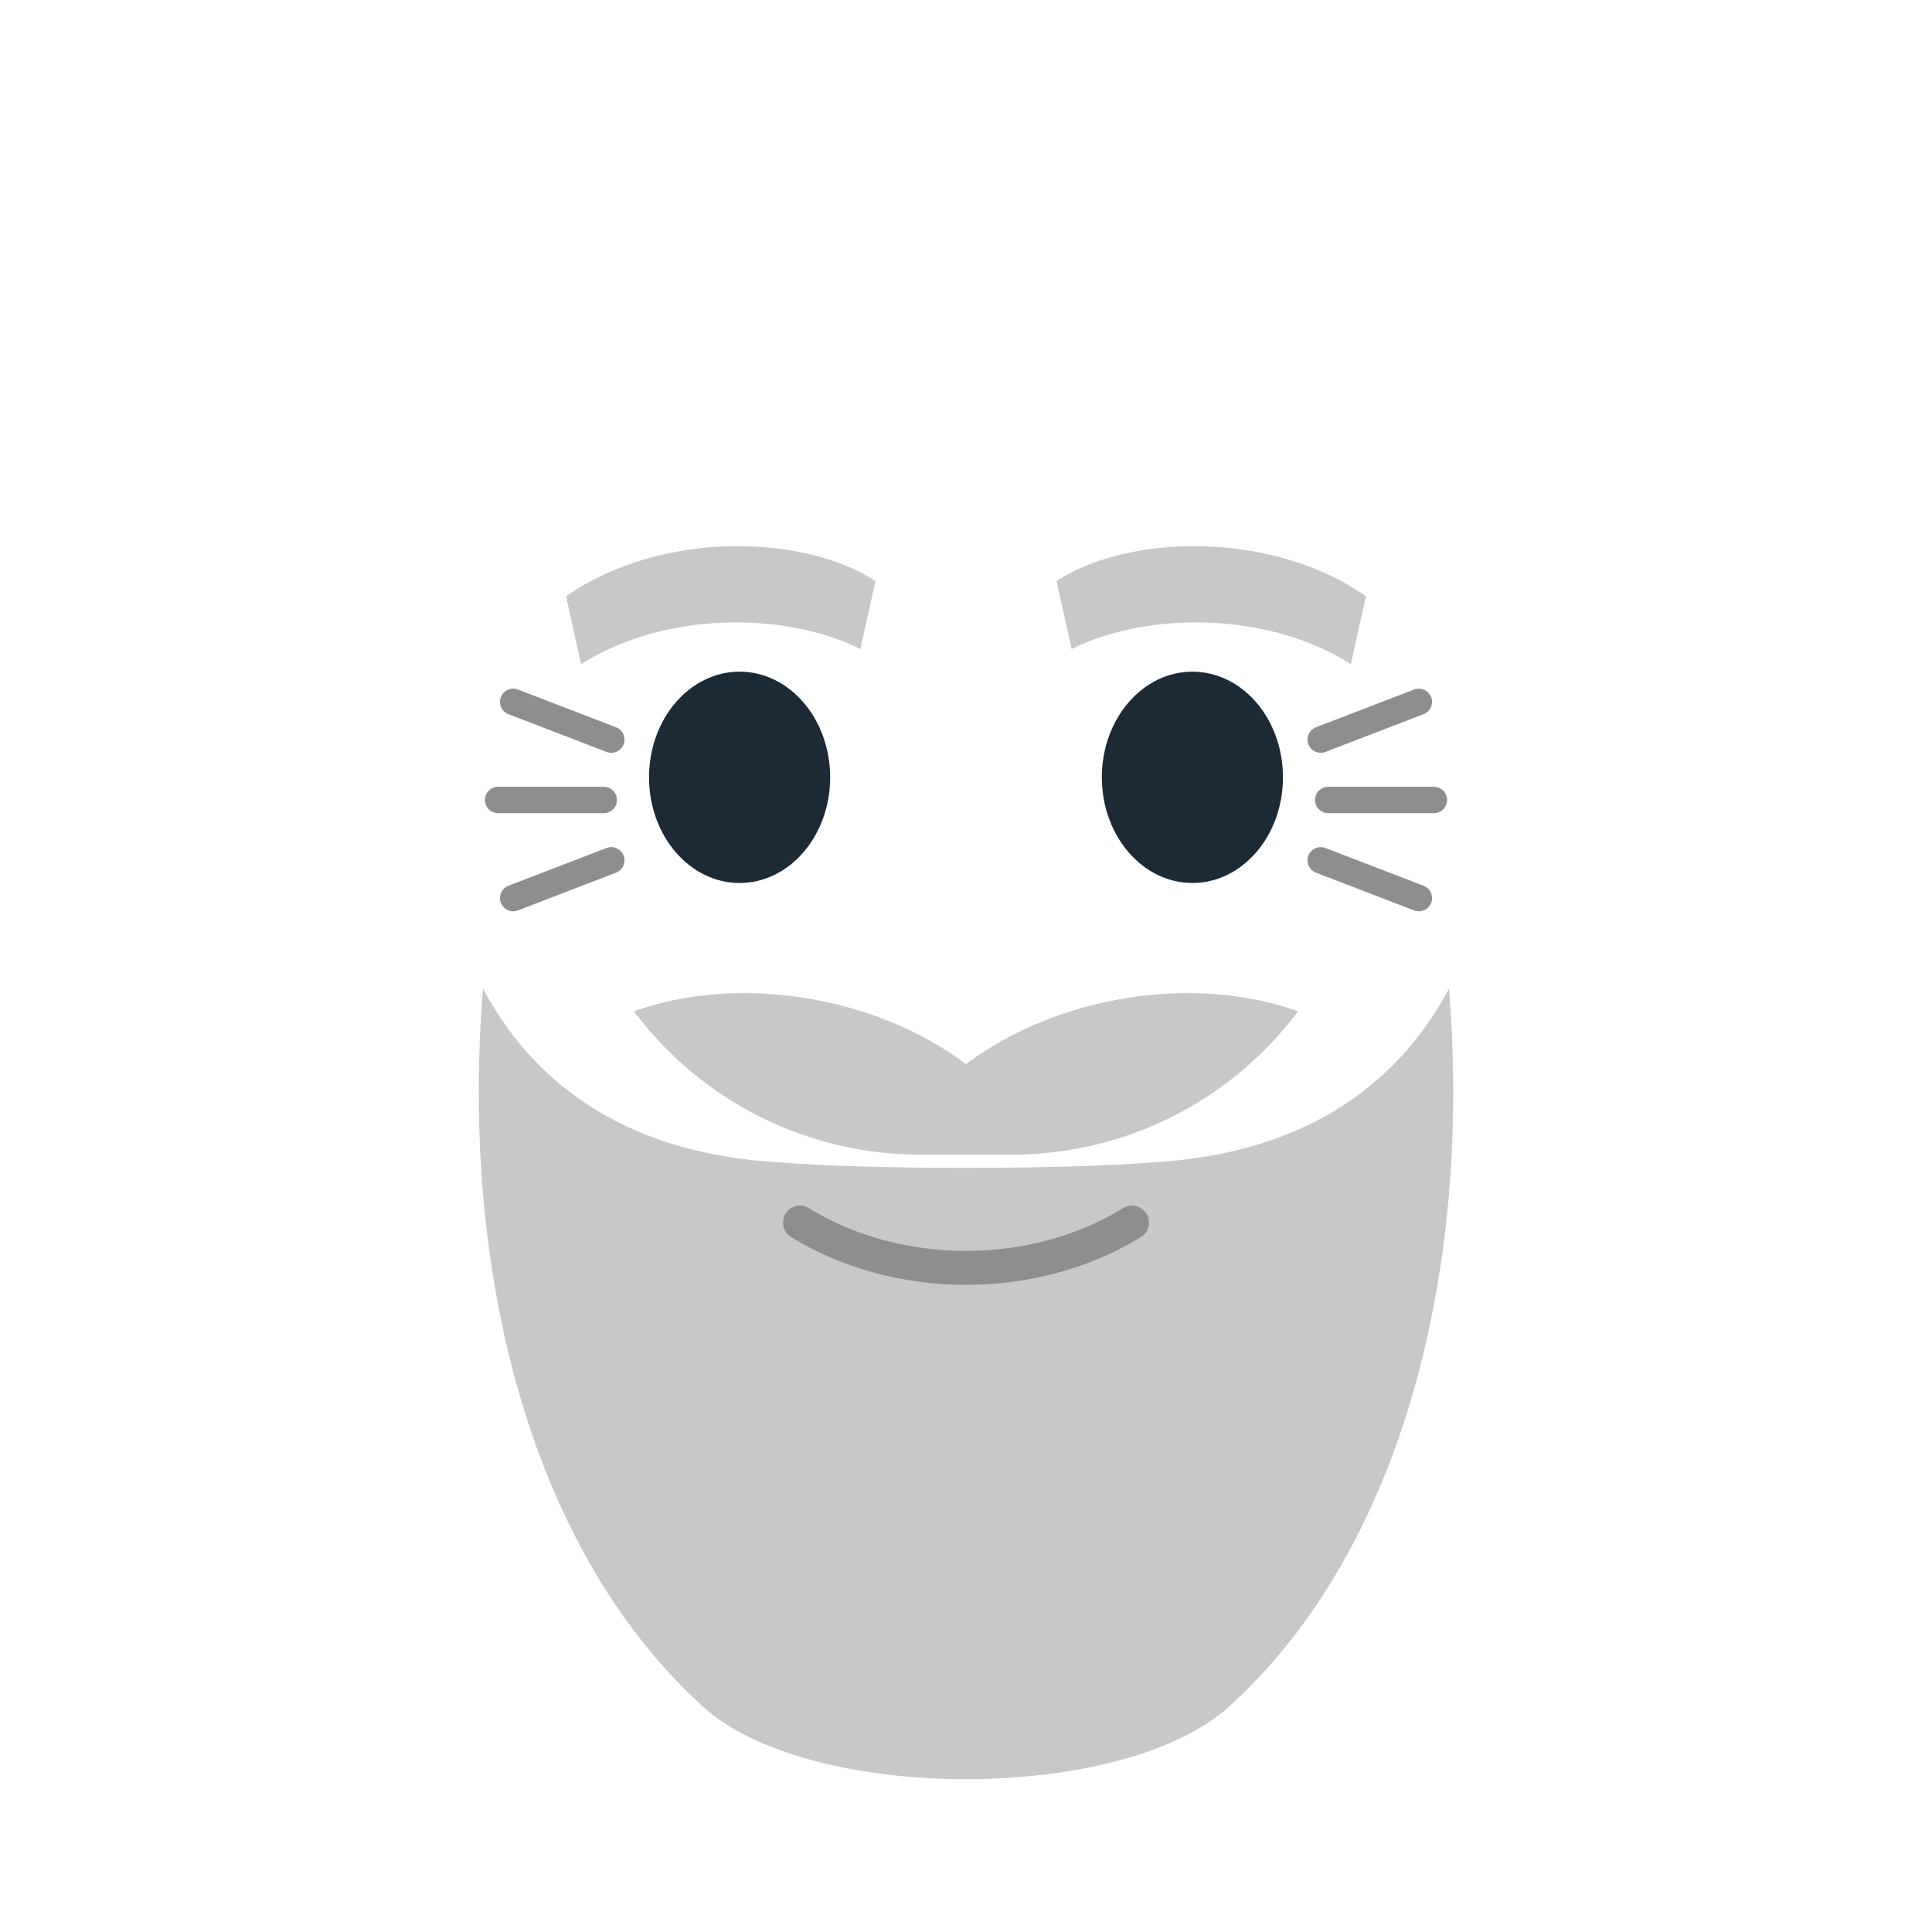
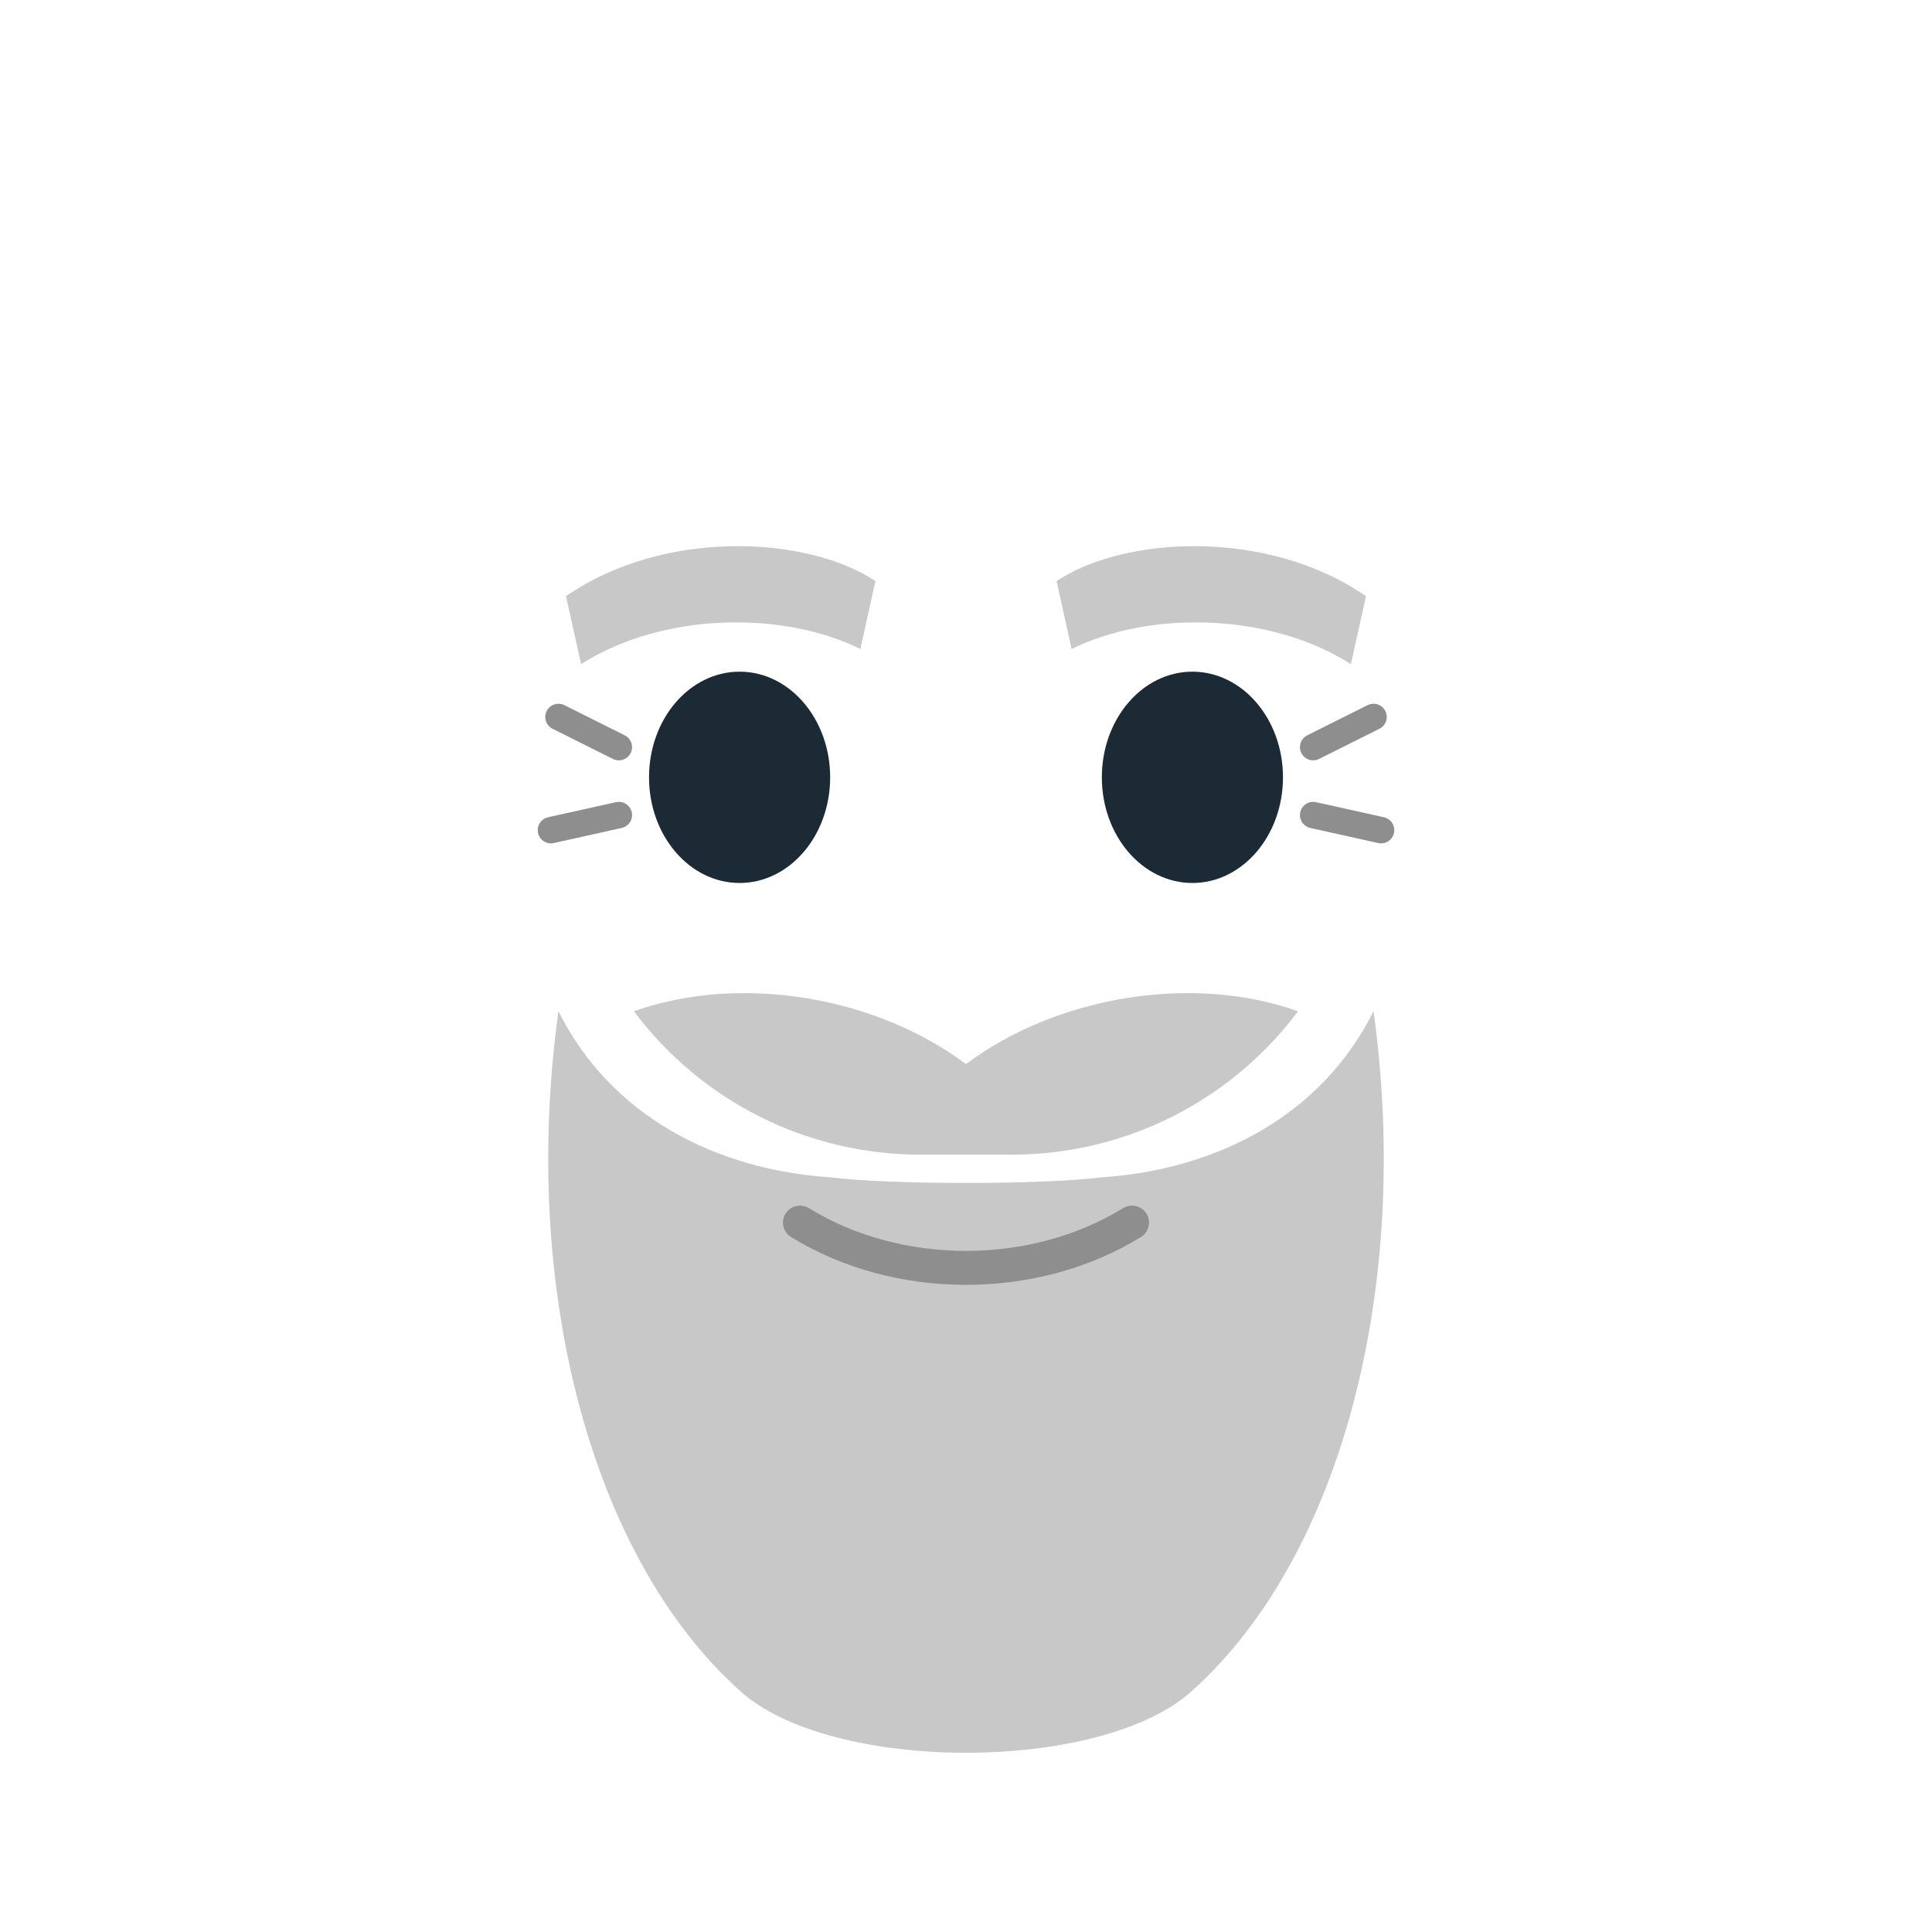
<svg xmlns="http://www.w3.org/2000/svg" viewBox="0 0 512 512" width="512" height="512">
-   <path fill="#c8c8c8" d="M128 262     C122 336 140 410 186 452 C214 478 298 478 326 452     C372 410 390 336 384 262     C368 292 340 306 306 308 C282 310 230 310 206 308     C172 306 144 292 128 262Z" />
+   <path fill="#c8c8c8" d="M148 268     C138 340 156 412 196 448 C220 470 292 470 316 448     C356 412 374 340 364 268     C350 296 322 310 292 312 C276 314 236 314 220 312     C190 310 162 296 148 268Z" />
  <path fill="#c8c8c8" d="M256 282     C232 264 196 258 168 268 C186 292 214 306 244 306     C250 306 262 306 268 306 C298 306 326 292 344 268     C316 258 280 264 256 282Z" />
  <path fill="none" stroke="#8e8e8e" stroke-width="9" stroke-linecap="round" d="M212 324 C238 340 274 340 300 324" />
  <ellipse cx="196" cy="206" rx="24" ry="28" fill="#1b2a34" />
  <ellipse cx="316" cy="206" rx="24" ry="28" fill="#1b2a34" />
  <path fill="#c8c8c8" d="M150 158 C176 140 214 142 232 154 L228 172     C208 162 176 162 154 176Z" />
  <path fill="#c8c8c8" d="M362 158 C336 140 298 142 280 154 L284 172     C304 162 336 162 358 176Z" />
-   <g stroke="#8e8e8e" stroke-width="7" stroke-linecap="round" fill="none">
-     <path d="M162 196 L136 186" />
-     <path d="M160 212 L132 212" />
-     <path d="M162 228 L136 238" />
-     <path d="M350 196 L376 186" />
-     <path d="M352 212 L380 212" />
-     <path d="M350 228 L376 238" />
+   <g stroke="#8e8e8e" stroke-width="7" stroke-linecap="round">
+     <path d="M164 198 L148 190" fill="none" />
+     <path d="M164 216 L146 220" fill="none" />
+     <path d="M348 198 L364 190" fill="none" />
+     <path d="M348 216 L366 220" fill="none" />
  </g>
</svg>
